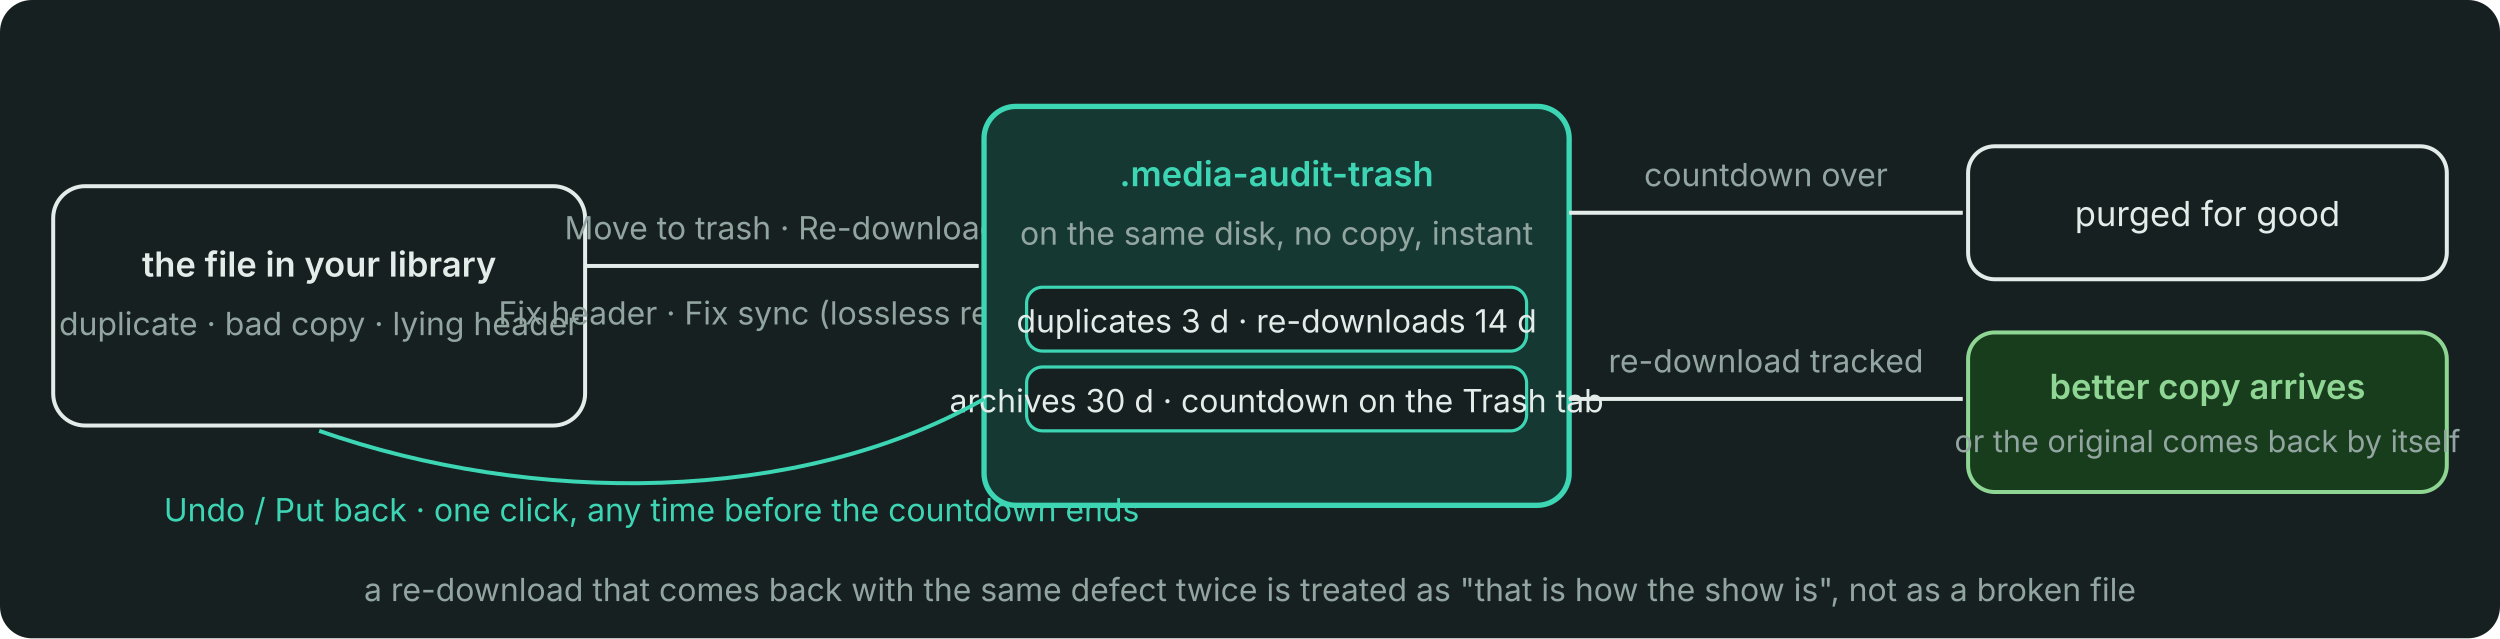
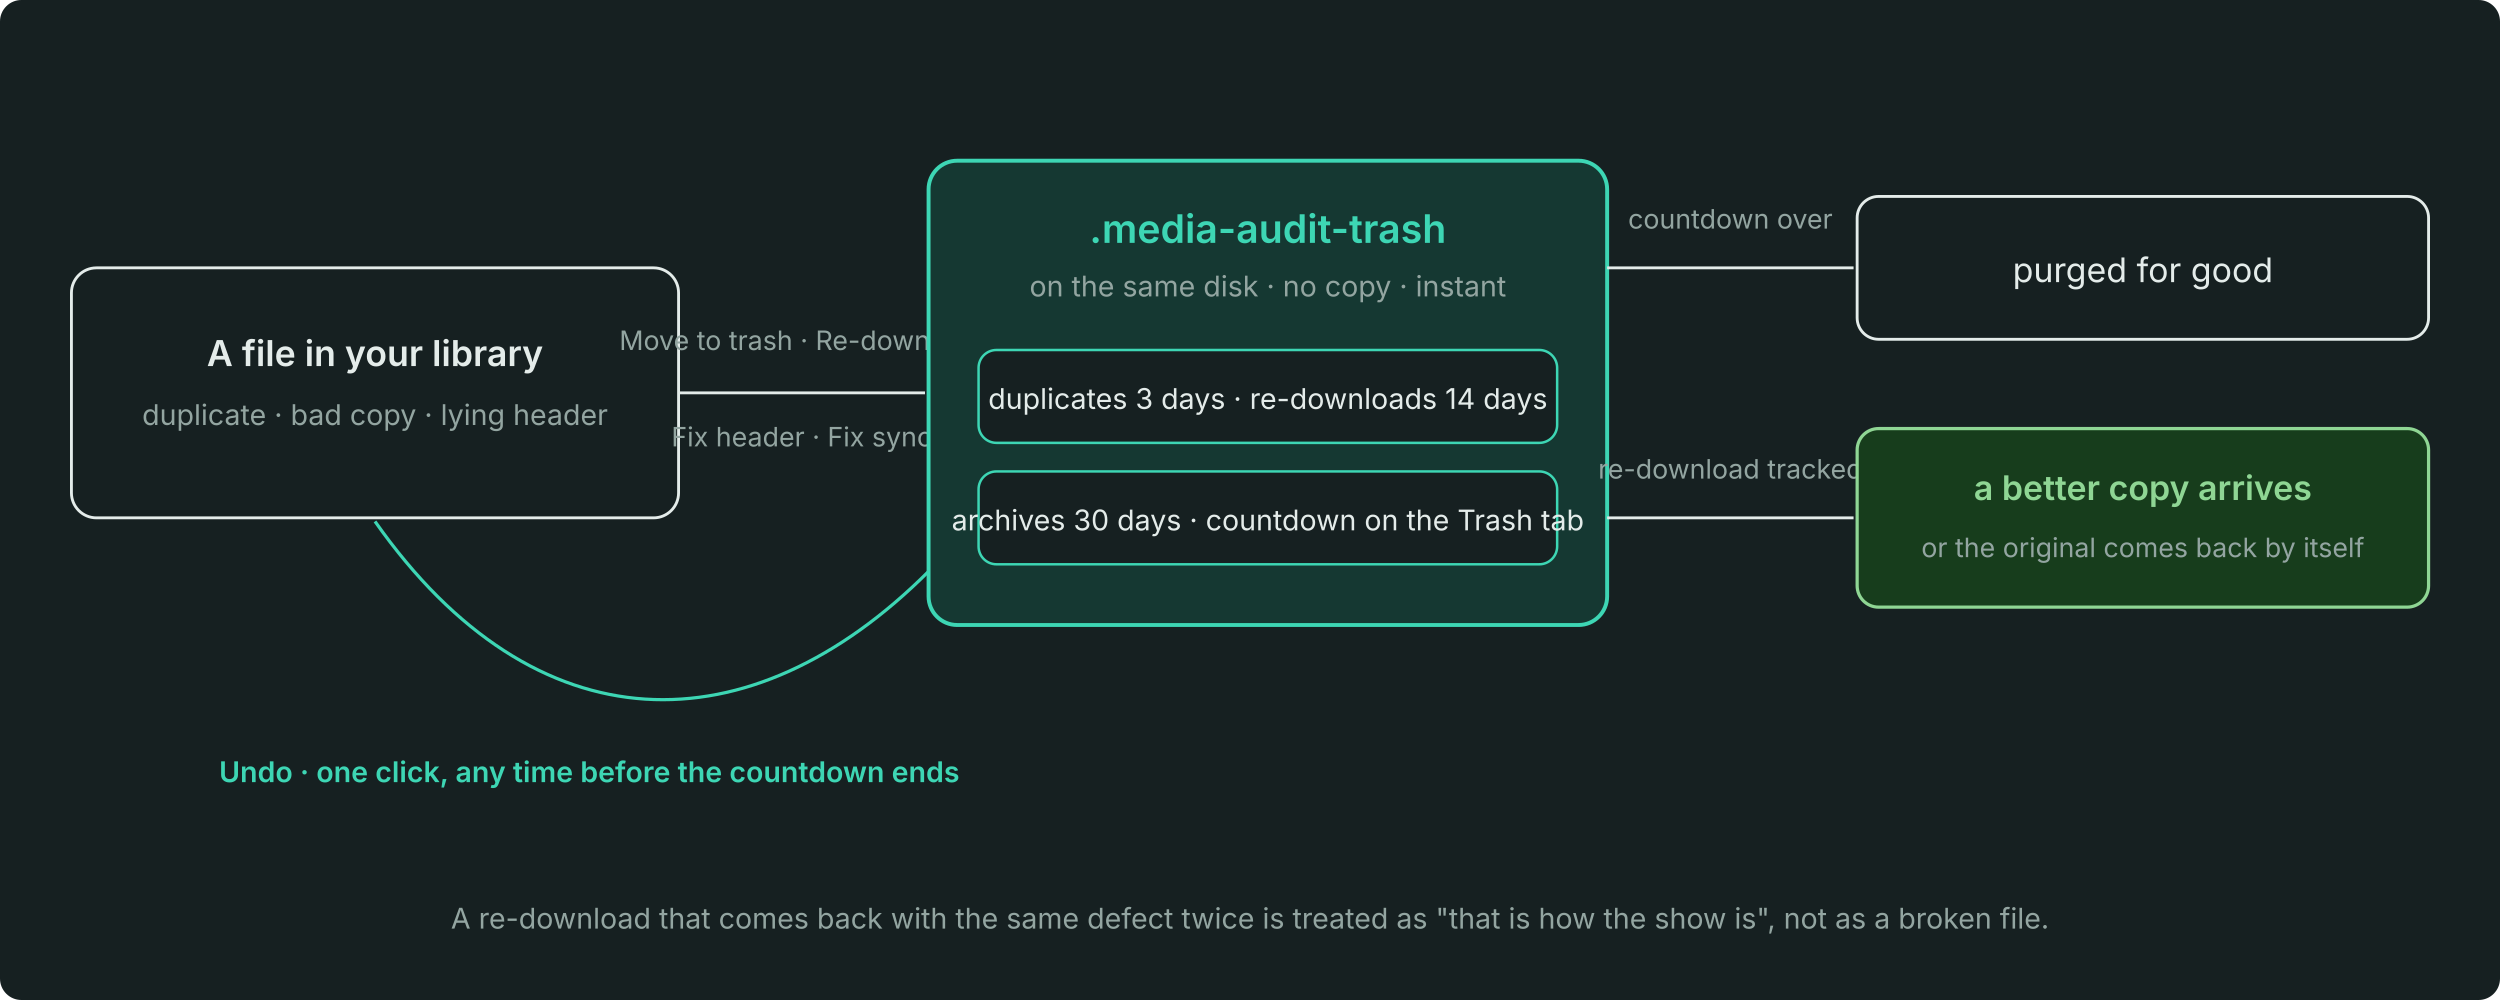
- <svg xmlns="http://www.w3.org/2000/svg" style="font-family:Inter,Segoe UI,Roboto,Helvetica,Arial,sans-serif;background:#162021" viewBox="0 0 940 240" role="img" aria-label="A file moved by Auditarr goes to a trash folder with a countdown; from there it can be restored with one click or, for re-downloads, replaced by the arr; only after the countdown is it purged.">
+ <svg xmlns="http://www.w3.org/2000/svg" style="font-family:Inter,Segoe UI,Roboto,Helvetica,Arial,sans-serif;background:#162021" viewBox="0 0 1400 560" role="img" aria-label="A file moved by Auditarr goes to a trash folder with a countdown; from there it can be put back with one click or, for re-downloads, replaced by the arr; only after the countdown is it purged.">
  <rect width="100%" height="100%" rx="12" fill="#162021" />
-   <g font-size="13" fill="#e4ecea" stroke="#e4ecea">
-     <rect x="20" y="70" width="200" height="90" rx="12" fill="#162021" stroke-width="1.5" />
-     <text x="120" y="104" text-anchor="middle" font-weight="600" stroke="none">the file in your library</text>
-     <text x="120" y="126" text-anchor="middle" fill="#93a5a1" stroke="none" font-size="12">duplicate · bad copy · lying header</text>
-     <line x1="220" y1="100" x2="368" y2="100" stroke-width="1.5" marker-end="url(#a1)" />
-     <text x="294" y="90" text-anchor="middle" fill="#93a5a1" stroke="none" font-size="12">Move to trash · Re-download</text>
-     <text x="294" y="122" text-anchor="middle" fill="#93a5a1" stroke="none" font-size="12">Fix header · Fix sync (lossless remux)</text>
-     <rect x="370" y="40" width="220" height="150" rx="12" fill="#153832" stroke="#3dd6b4" stroke-width="2" />
-     <text x="480" y="70" text-anchor="middle" font-weight="600" fill="#3dd6b4" stroke="none">.media-audit-trash</text>
-     <text x="480" y="92" text-anchor="middle" fill="#93a5a1" stroke="none" font-size="12">on the same disk, no copy, instant</text>
-     <g fill="#162021" stroke="#3dd6b4" stroke-width="1.2">
-       <rect x="386" y="108" width="188" height="24" rx="6" />
-       <rect x="386" y="138" width="188" height="24" rx="6" />
+   <g font-size="16" fill="#e4ecea" stroke="#e4ecea">
+     <rect x="40" y="150" width="340" height="140" rx="14" fill="#162021" stroke-width="1.6" />
+     <text x="210" y="205" text-anchor="middle" font-size="20" font-weight="600" stroke="none">A file in your library</text>
+     <text x="210" y="238" text-anchor="middle" fill="#93a5a1" stroke="none">duplicate · bad copy · lying header</text>
+     <line x1="380" y1="220" x2="518" y2="220" stroke-width="1.6" marker-end="url(#a1)" />
+     <text x="449" y="196" text-anchor="middle" fill="#93a5a1" stroke="none" font-size="15">Move to trash · Re-download</text>
+     <text x="449" y="250" text-anchor="middle" fill="#93a5a1" stroke="none" font-size="15">Fix header · Fix sync</text>
+     <rect x="520" y="90" width="380" height="260" rx="16" fill="#153832" stroke="#3dd6b4" stroke-width="2.2" />
+     <text x="710" y="136" text-anchor="middle" font-size="22" font-weight="600" fill="#3dd6b4" stroke="none">.media-audit-trash</text>
+     <text x="710" y="166" text-anchor="middle" fill="#93a5a1" stroke="none">on the same disk · no copy · instant</text>
+     <g fill="#162021" stroke="#3dd6b4" stroke-width="1.4">
+       <rect x="548" y="196" width="324" height="52" rx="10" />
+       <rect x="548" y="264" width="324" height="52" rx="10" />
    </g>
-     <text x="480" y="125" text-anchor="middle" stroke="none" font-size="12">duplicates 3 d · re-downloads 14 d</text>
-     <text x="480" y="155" text-anchor="middle" stroke="none" font-size="12">archives 30 d · countdown on the Trash tab</text>
-     <path d="M370 150 C300 190, 200 190, 120 162" fill="none" stroke="#3dd6b4" stroke-width="1.5" marker-end="url(#a2)" />
-     <text x="245" y="196" text-anchor="middle" fill="#3dd6b4" stroke="none" font-size="12">Undo / Put back · one click, any time before the countdown ends</text>
-     <line x1="590" y1="80" x2="738" y2="80" stroke-width="1.5" marker-end="url(#a1)" />
-     <text x="664" y="70" text-anchor="middle" fill="#93a5a1" stroke="none" font-size="12">countdown over</text>
-     <rect x="740" y="55" width="180" height="50" rx="10" fill="#162021" stroke-width="1.5" />
-     <text x="830" y="85" text-anchor="middle" stroke="none">purged for good</text>
-     <line x1="590" y1="150" x2="738" y2="150" stroke-width="1.5" marker-end="url(#a1)" />
-     <text x="664" y="140" text-anchor="middle" fill="#93a5a1" stroke="none" font-size="12">re-download tracked</text>
-     <rect x="740" y="125" width="180" height="60" rx="10" fill="#173d1c" stroke="#8fd694" stroke-width="1.5" />
-     <text x="830" y="150" text-anchor="middle" stroke="none" fill="#8fd694" font-weight="600">better copy arrives</text>
-     <text x="830" y="170" text-anchor="middle" stroke="none" fill="#93a5a1" font-size="11.5">or the original comes back by itself</text>
-     <text x="470" y="226" text-anchor="middle" fill="#93a5a1" stroke="none" font-size="12">a re-download that comes back with the same defect twice is treated as "that is how the show is", not as a broken file</text>
+     <text x="710" y="229" text-anchor="middle" stroke="none">duplicates 3 days · re-downloads 14 days</text>
+     <text x="710" y="297" text-anchor="middle" stroke="none">archives 30 days · countdown on the Trash tab</text>
+     <path d="M520 320 C420 420, 300 420, 210 292" fill="none" stroke="#3dd6b4" stroke-width="1.8" marker-end="url(#a2)" />
+     <text x="330" y="438" text-anchor="middle" fill="#3dd6b4" stroke="none" font-size="16" font-weight="600">Undo · one click, any time before the countdown ends</text>
+     <line x1="900" y1="150" x2="1038" y2="150" stroke-width="1.6" marker-end="url(#a1)" />
+     <text x="969" y="128" text-anchor="middle" fill="#93a5a1" stroke="none" font-size="15">countdown over</text>
+     <rect x="1040" y="110" width="320" height="80" rx="12" fill="#162021" stroke-width="1.6" />
+     <text x="1200" y="158" text-anchor="middle" font-size="19" stroke="none">purged for good</text>
+     <line x1="900" y1="290" x2="1038" y2="290" stroke-width="1.6" marker-end="url(#a1)" />
+     <text x="969" y="268" text-anchor="middle" fill="#93a5a1" stroke="none" font-size="15">re-download tracked</text>
+     <rect x="1040" y="240" width="320" height="100" rx="12" fill="#173d1c" stroke="#8fd694" stroke-width="1.8" />
+     <text x="1200" y="280" text-anchor="middle" stroke="none" fill="#8fd694" font-size="19" font-weight="600">a better copy arrives</text>
+     <text x="1200" y="312" text-anchor="middle" stroke="none" fill="#93a5a1" font-size="15">or the original comes back by itself</text>
+     <text x="700" y="520" text-anchor="middle" fill="#93a5a1" stroke="none" font-size="16">A re-download that comes back with the same defect twice is treated as "that is how the show is", not as a broken file.</text>
  </g>
</svg>
